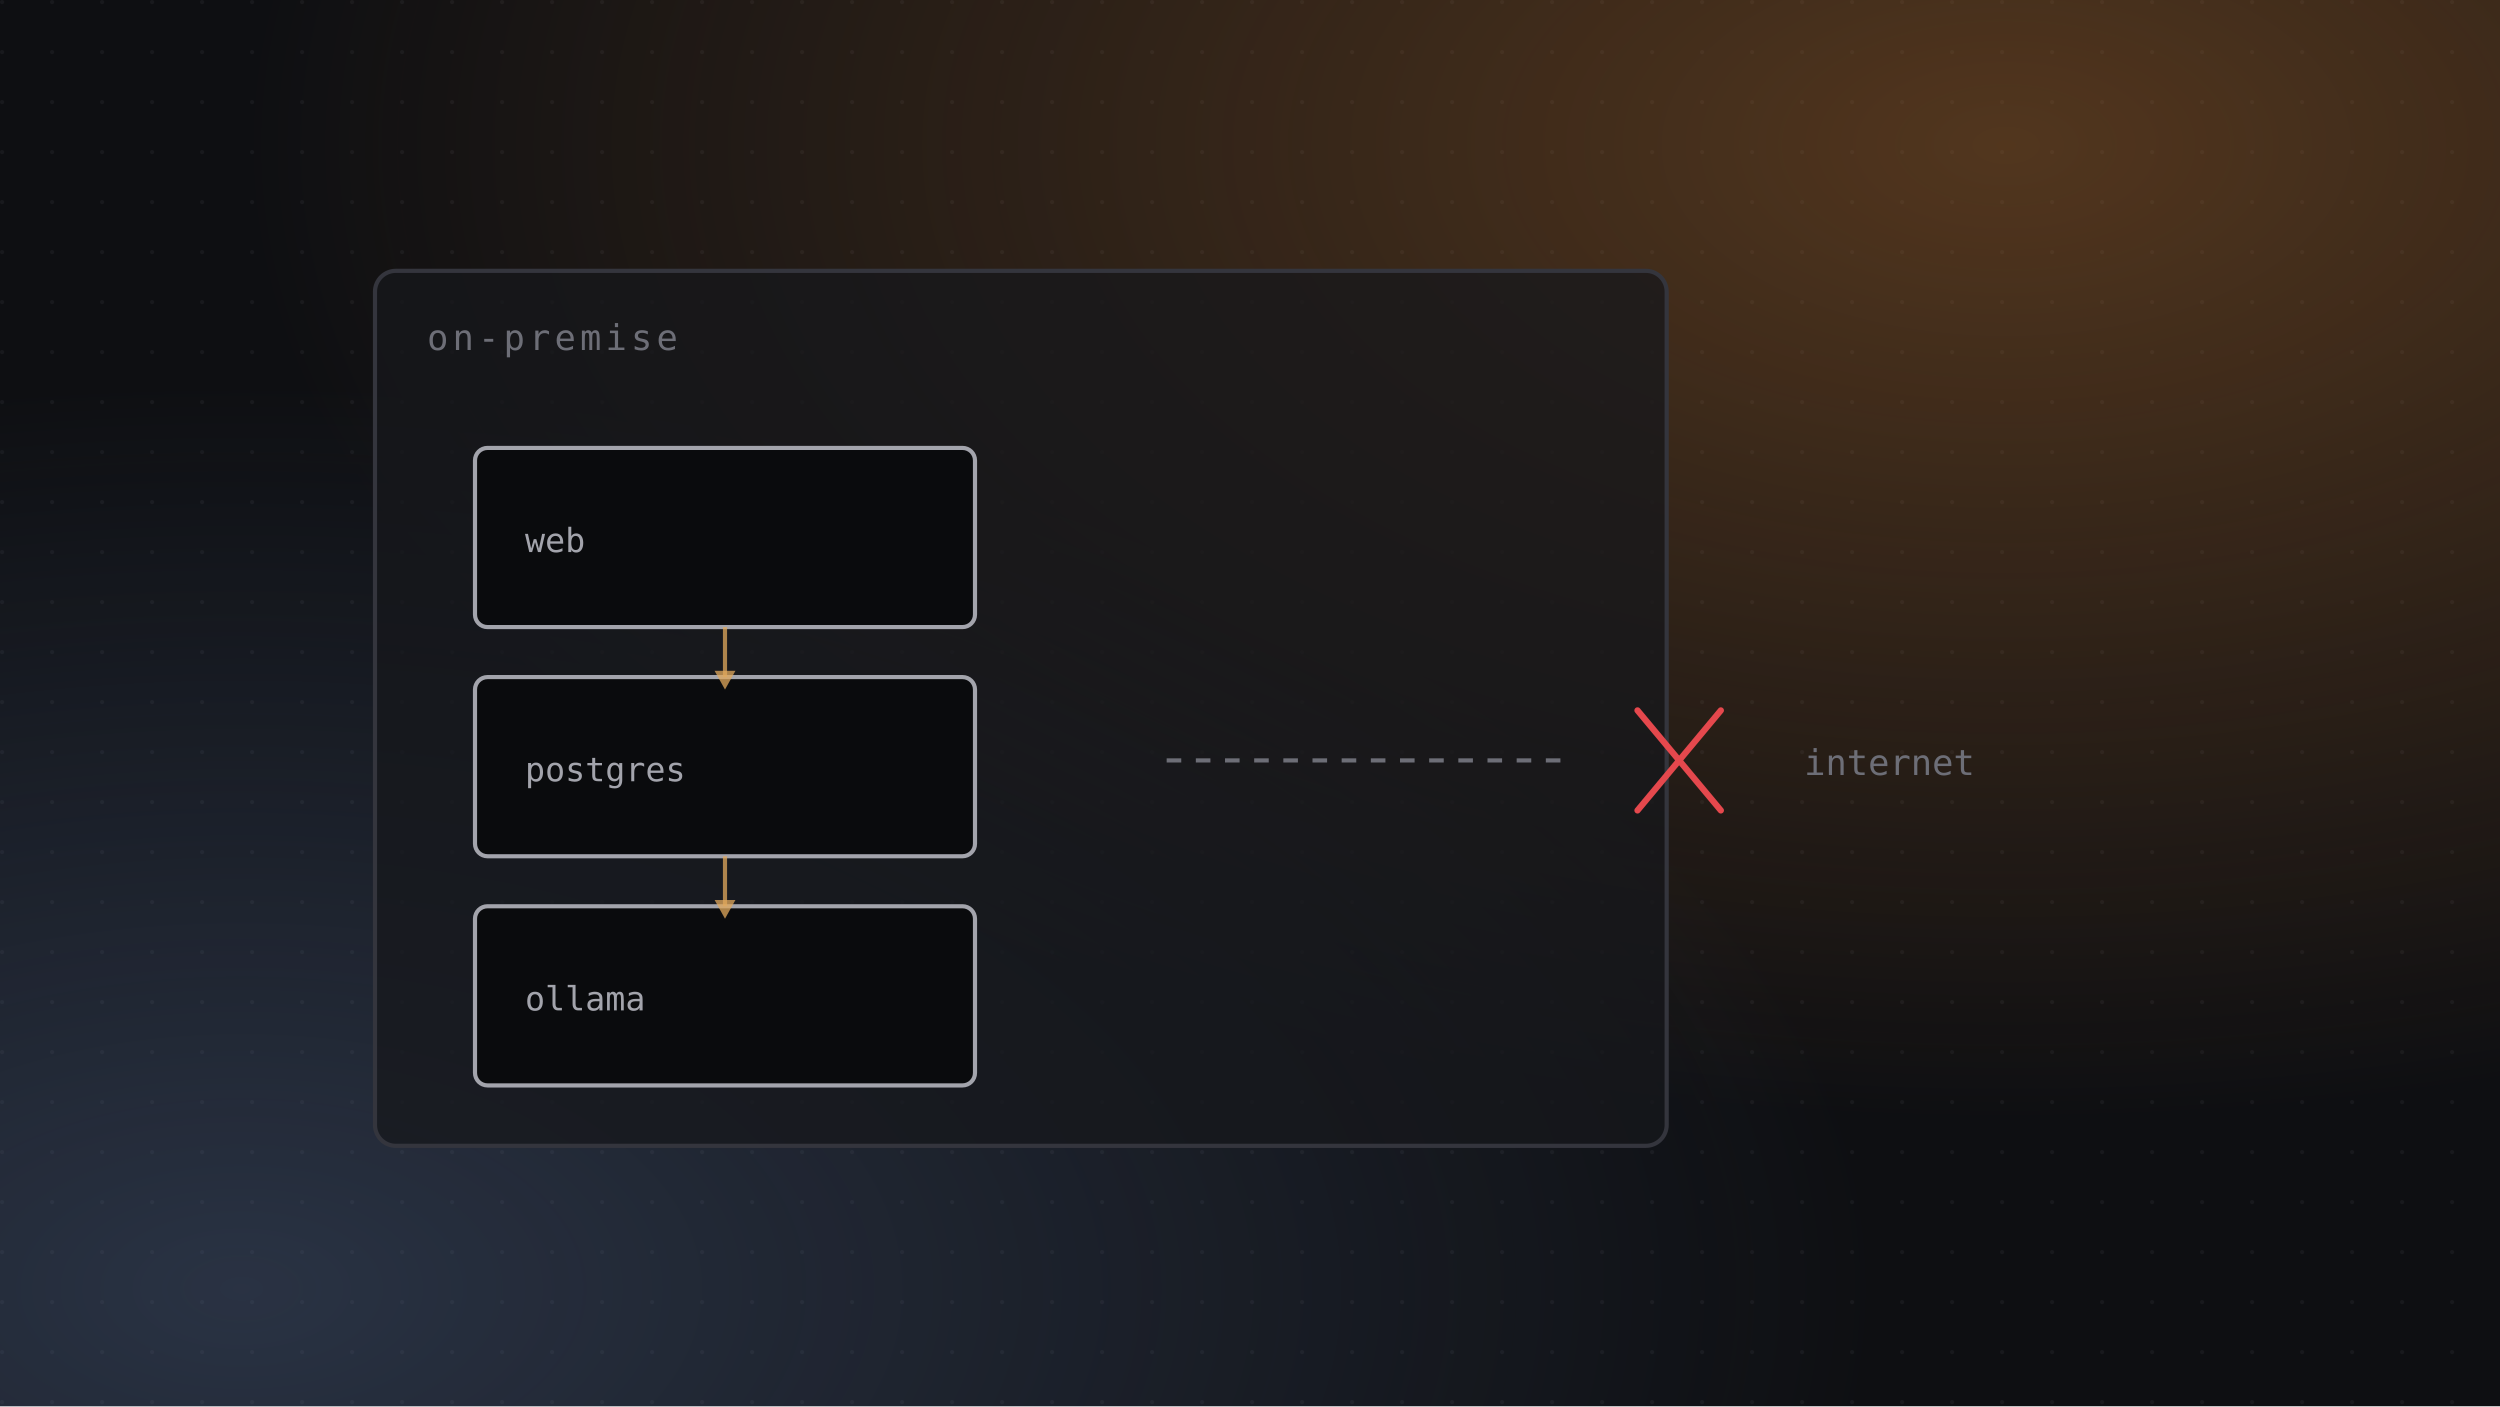
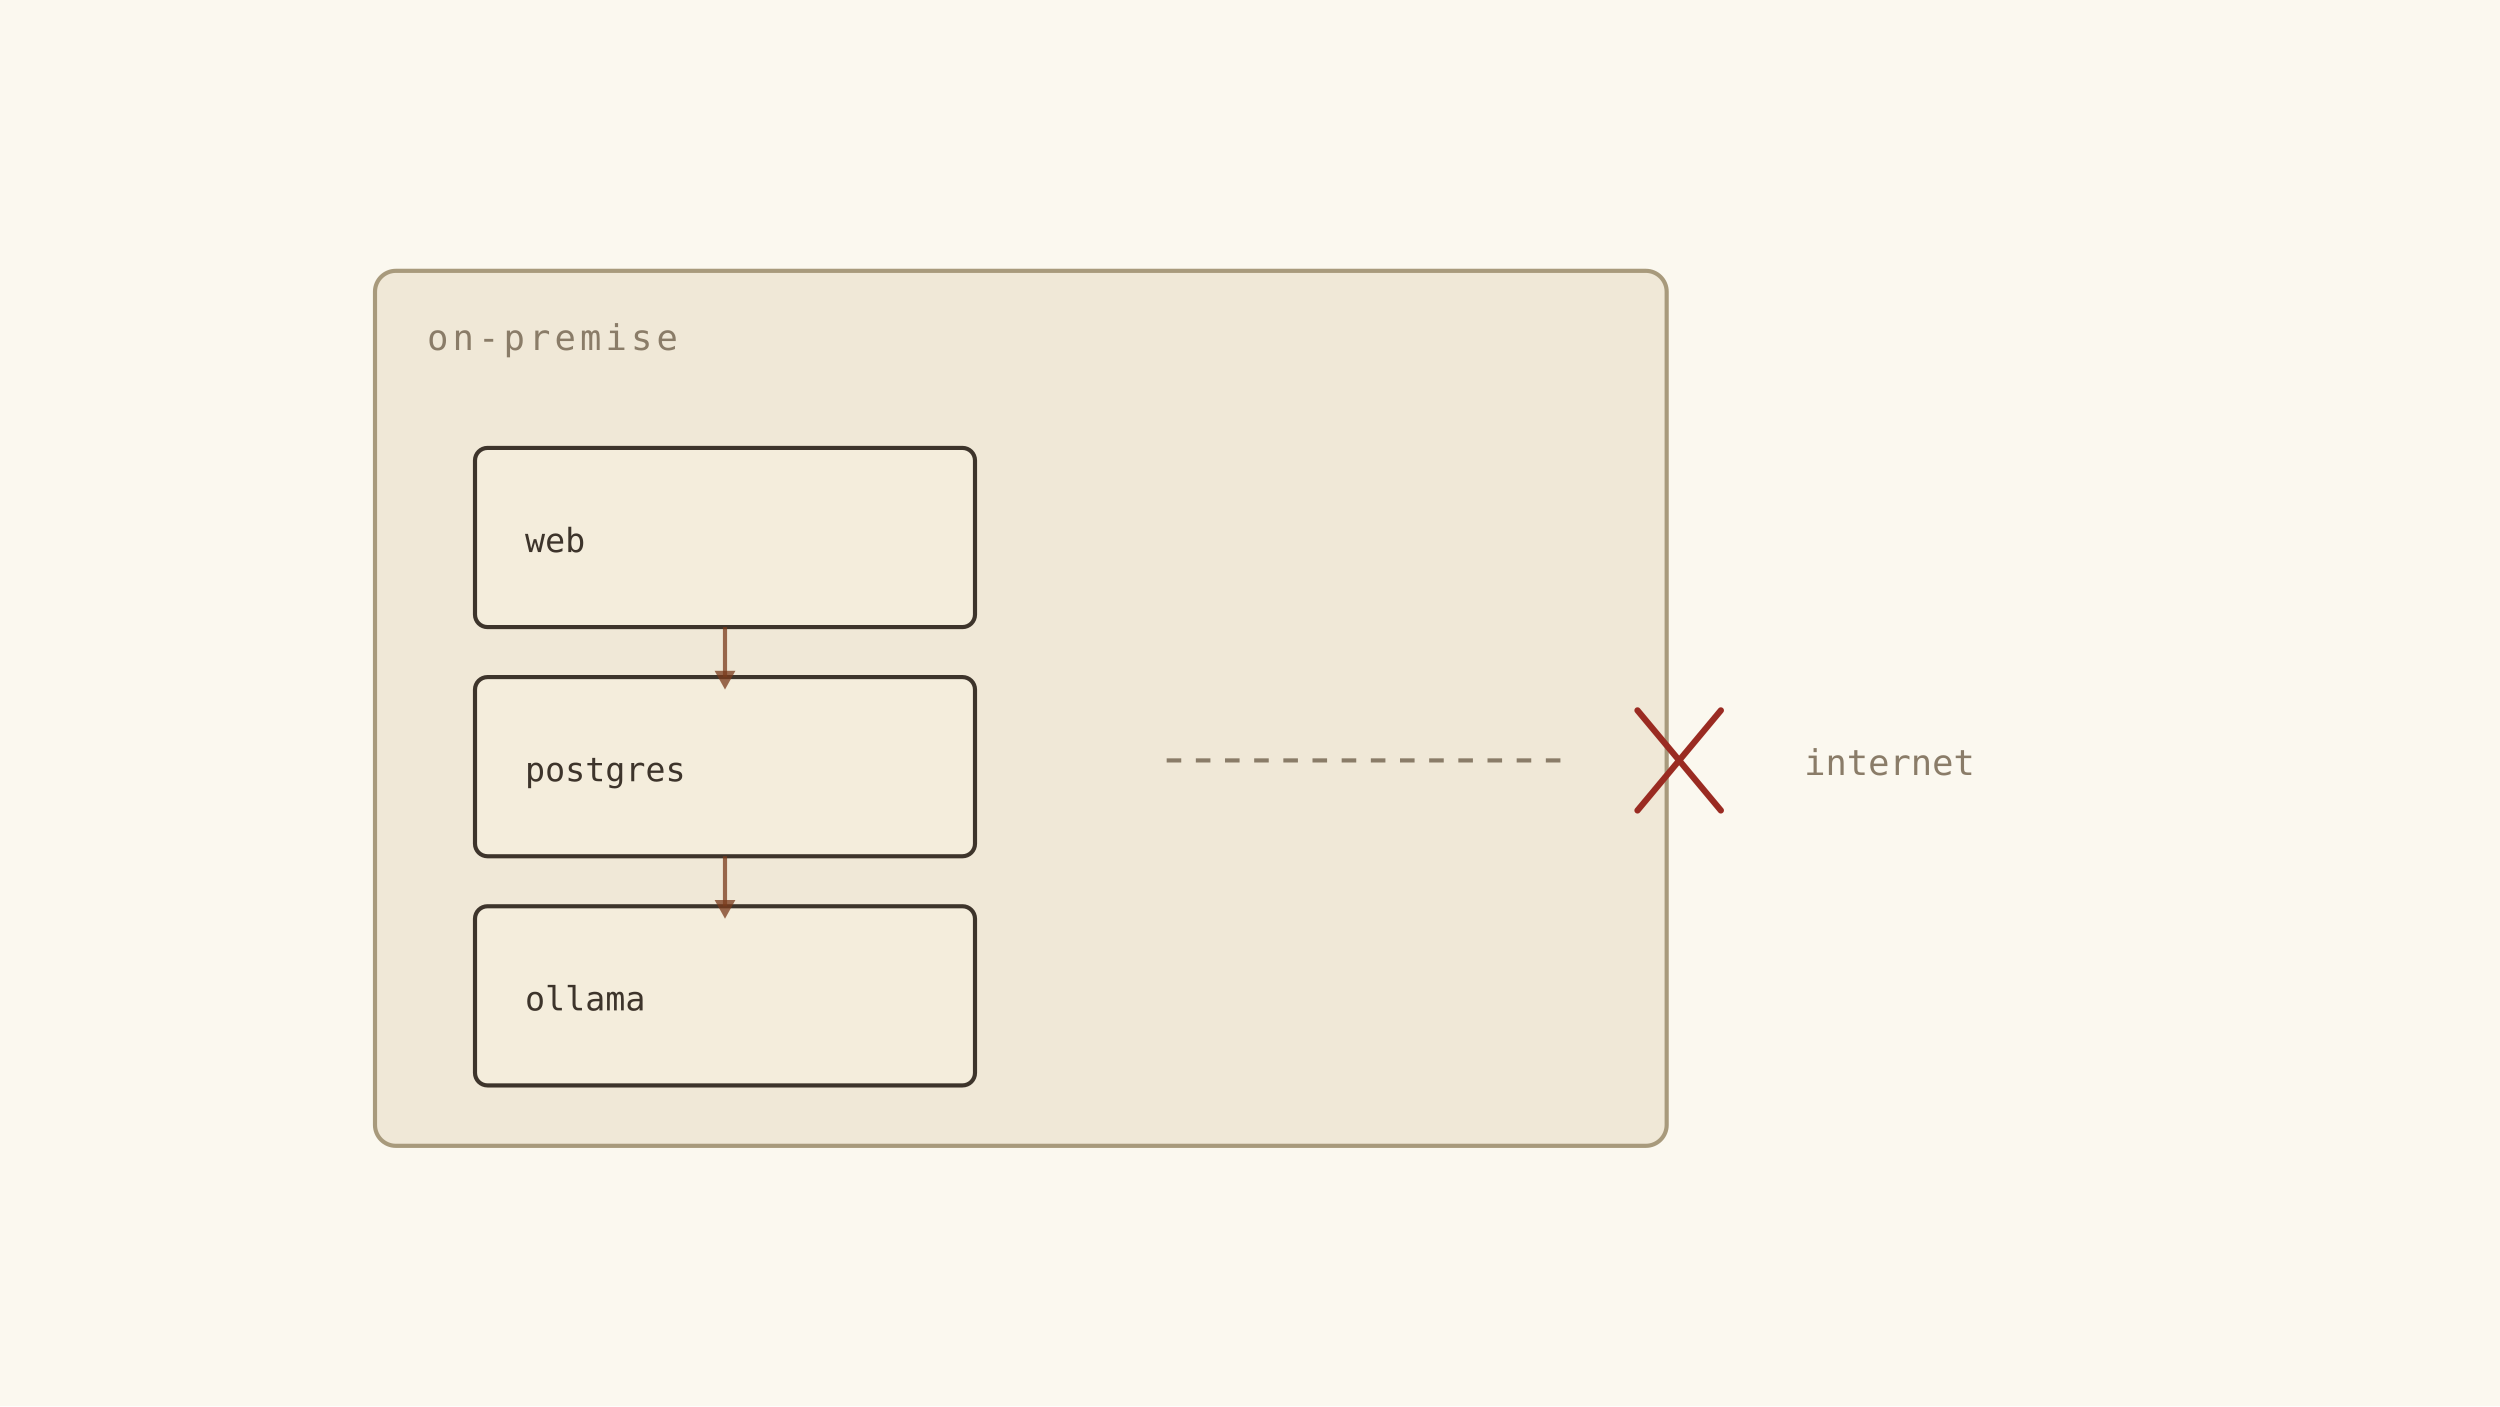
<svg xmlns="http://www.w3.org/2000/svg" viewBox="0 0 1200 675" width="1200" height="675" role="img" aria-label="Three stacked containers inside a closed boundary, with one arrow blocked at the edge">
  <defs>
    <radialGradient id="opGlowA" cx="80%" cy="10%" r="70%">
-       <stop offset="0%" stop-color="#b06c2e" stop-opacity="0.42" />
-       <stop offset="100%" stop-color="#b06c2e" stop-opacity="0" />
+       <stop offset="0%" stop-color="#a6683a" stop-opacity="0.42" />
+       <stop offset="100%" stop-color="#a6683a" stop-opacity="0" />
    </radialGradient>
    <radialGradient id="opGlowB" cx="10%" cy="92%" r="65%">
-       <stop offset="0%" stop-color="#566c94" stop-opacity="0.38" />
-       <stop offset="100%" stop-color="#566c94" stop-opacity="0" />
+       <stop offset="0%" stop-color="#6f8aa3" stop-opacity="0.38" />
+       <stop offset="100%" stop-color="#6f8aa3" stop-opacity="0" />
    </radialGradient>
    <pattern id="opDots" width="24" height="24" patternUnits="userSpaceOnUse">
-       <circle cx="1" cy="1" r="1" fill="#f4f4f6" opacity="0.05" />
+       <circle cx="1" cy="1" r="1" fill="#1f1a15" opacity="0.05" />
    </pattern>
  </defs>
-   <rect width="1200" height="675" fill="#0e0f12" />
-   <rect width="1200" height="675" fill="url(#opDots)" />
-   <rect width="1200" height="675" fill="url(#opGlowA)" />
-   <rect width="1200" height="675" fill="url(#opGlowB)" />
-   <rect x="180" y="130" width="620" height="420" rx="10" fill="#16171b" fill-opacity="0.75" stroke="#34353d" stroke-width="2" />
-   <text x="205" y="168" font-family="ui-monospace, Menlo, monospace" font-size="17" fill="#6d6e77" letter-spacing="2">on-premise</text>
-   <g stroke="#a3a4ac" stroke-width="2" fill="none">
-     <rect x="228" y="215" width="240" height="86" rx="6" fill="#0a0b0d" />
-     <rect x="228" y="325" width="240" height="86" rx="6" fill="#0a0b0d" />
-     <rect x="228" y="435" width="240" height="86" rx="6" fill="#0a0b0d" />
+   <rect width="1200" height="675" fill="#fbf8ef" />
+   <rect x="180" y="130" width="620" height="420" rx="10" fill="#ece3ce" fill-opacity="0.75" stroke="#a89a7c" stroke-width="2" />
+   <text x="205" y="168" font-family="ui-monospace, Menlo, monospace" font-size="17" fill="#8a7c68" letter-spacing="2">on-premise</text>
+   <g stroke="#3d342b" stroke-width="2" fill="none">
+     <rect x="228" y="215" width="240" height="86" rx="6" fill="#f4eddc" />
+     <rect x="228" y="325" width="240" height="86" rx="6" fill="#f4eddc" />
+     <rect x="228" y="435" width="240" height="86" rx="6" fill="#f4eddc" />
  </g>
-   <g font-family="ui-monospace, Menlo, monospace" font-size="16" fill="#a3a4ac">
+   <g font-family="ui-monospace, Menlo, monospace" font-size="16" fill="#3d342b">
    <text x="252" y="265">web</text>
    <text x="252" y="375">postgres</text>
    <text x="252" y="485">ollama</text>
  </g>
-   <g stroke="#e0a85c" stroke-width="2" opacity="0.75">
+   <g stroke="#7a3b1c" stroke-width="2" opacity="0.75">
    <path d="M348 301v24" />
    <path d="M348 411v24" />
  </g>
-   <g fill="#e0a85c" opacity="0.75">
+   <g fill="#7a3b1c" opacity="0.75">
    <path d="M348 331l-5-9h10z" />
    <path d="M348 441l-5-9h10z" />
  </g>
-   <g stroke="#6d6e77" stroke-width="2" stroke-dasharray="7 7">
+   <g stroke="#8a7c68" stroke-width="2" stroke-dasharray="7 7">
    <path d="M560 365h190" />
  </g>
-   <g stroke="#e5484d" stroke-width="3" stroke-linecap="round">
+   <g stroke="#9a2b22" stroke-width="3" stroke-linecap="round">
    <path d="M786 341l40 48M826 341l-40 48" />
  </g>
-   <text x="866" y="372" font-family="ui-monospace, Menlo, monospace" font-size="17" fill="#6d6e77">internet</text>
+   <text x="866" y="372" font-family="ui-monospace, Menlo, monospace" font-size="17" fill="#8a7c68">internet</text>
</svg>
